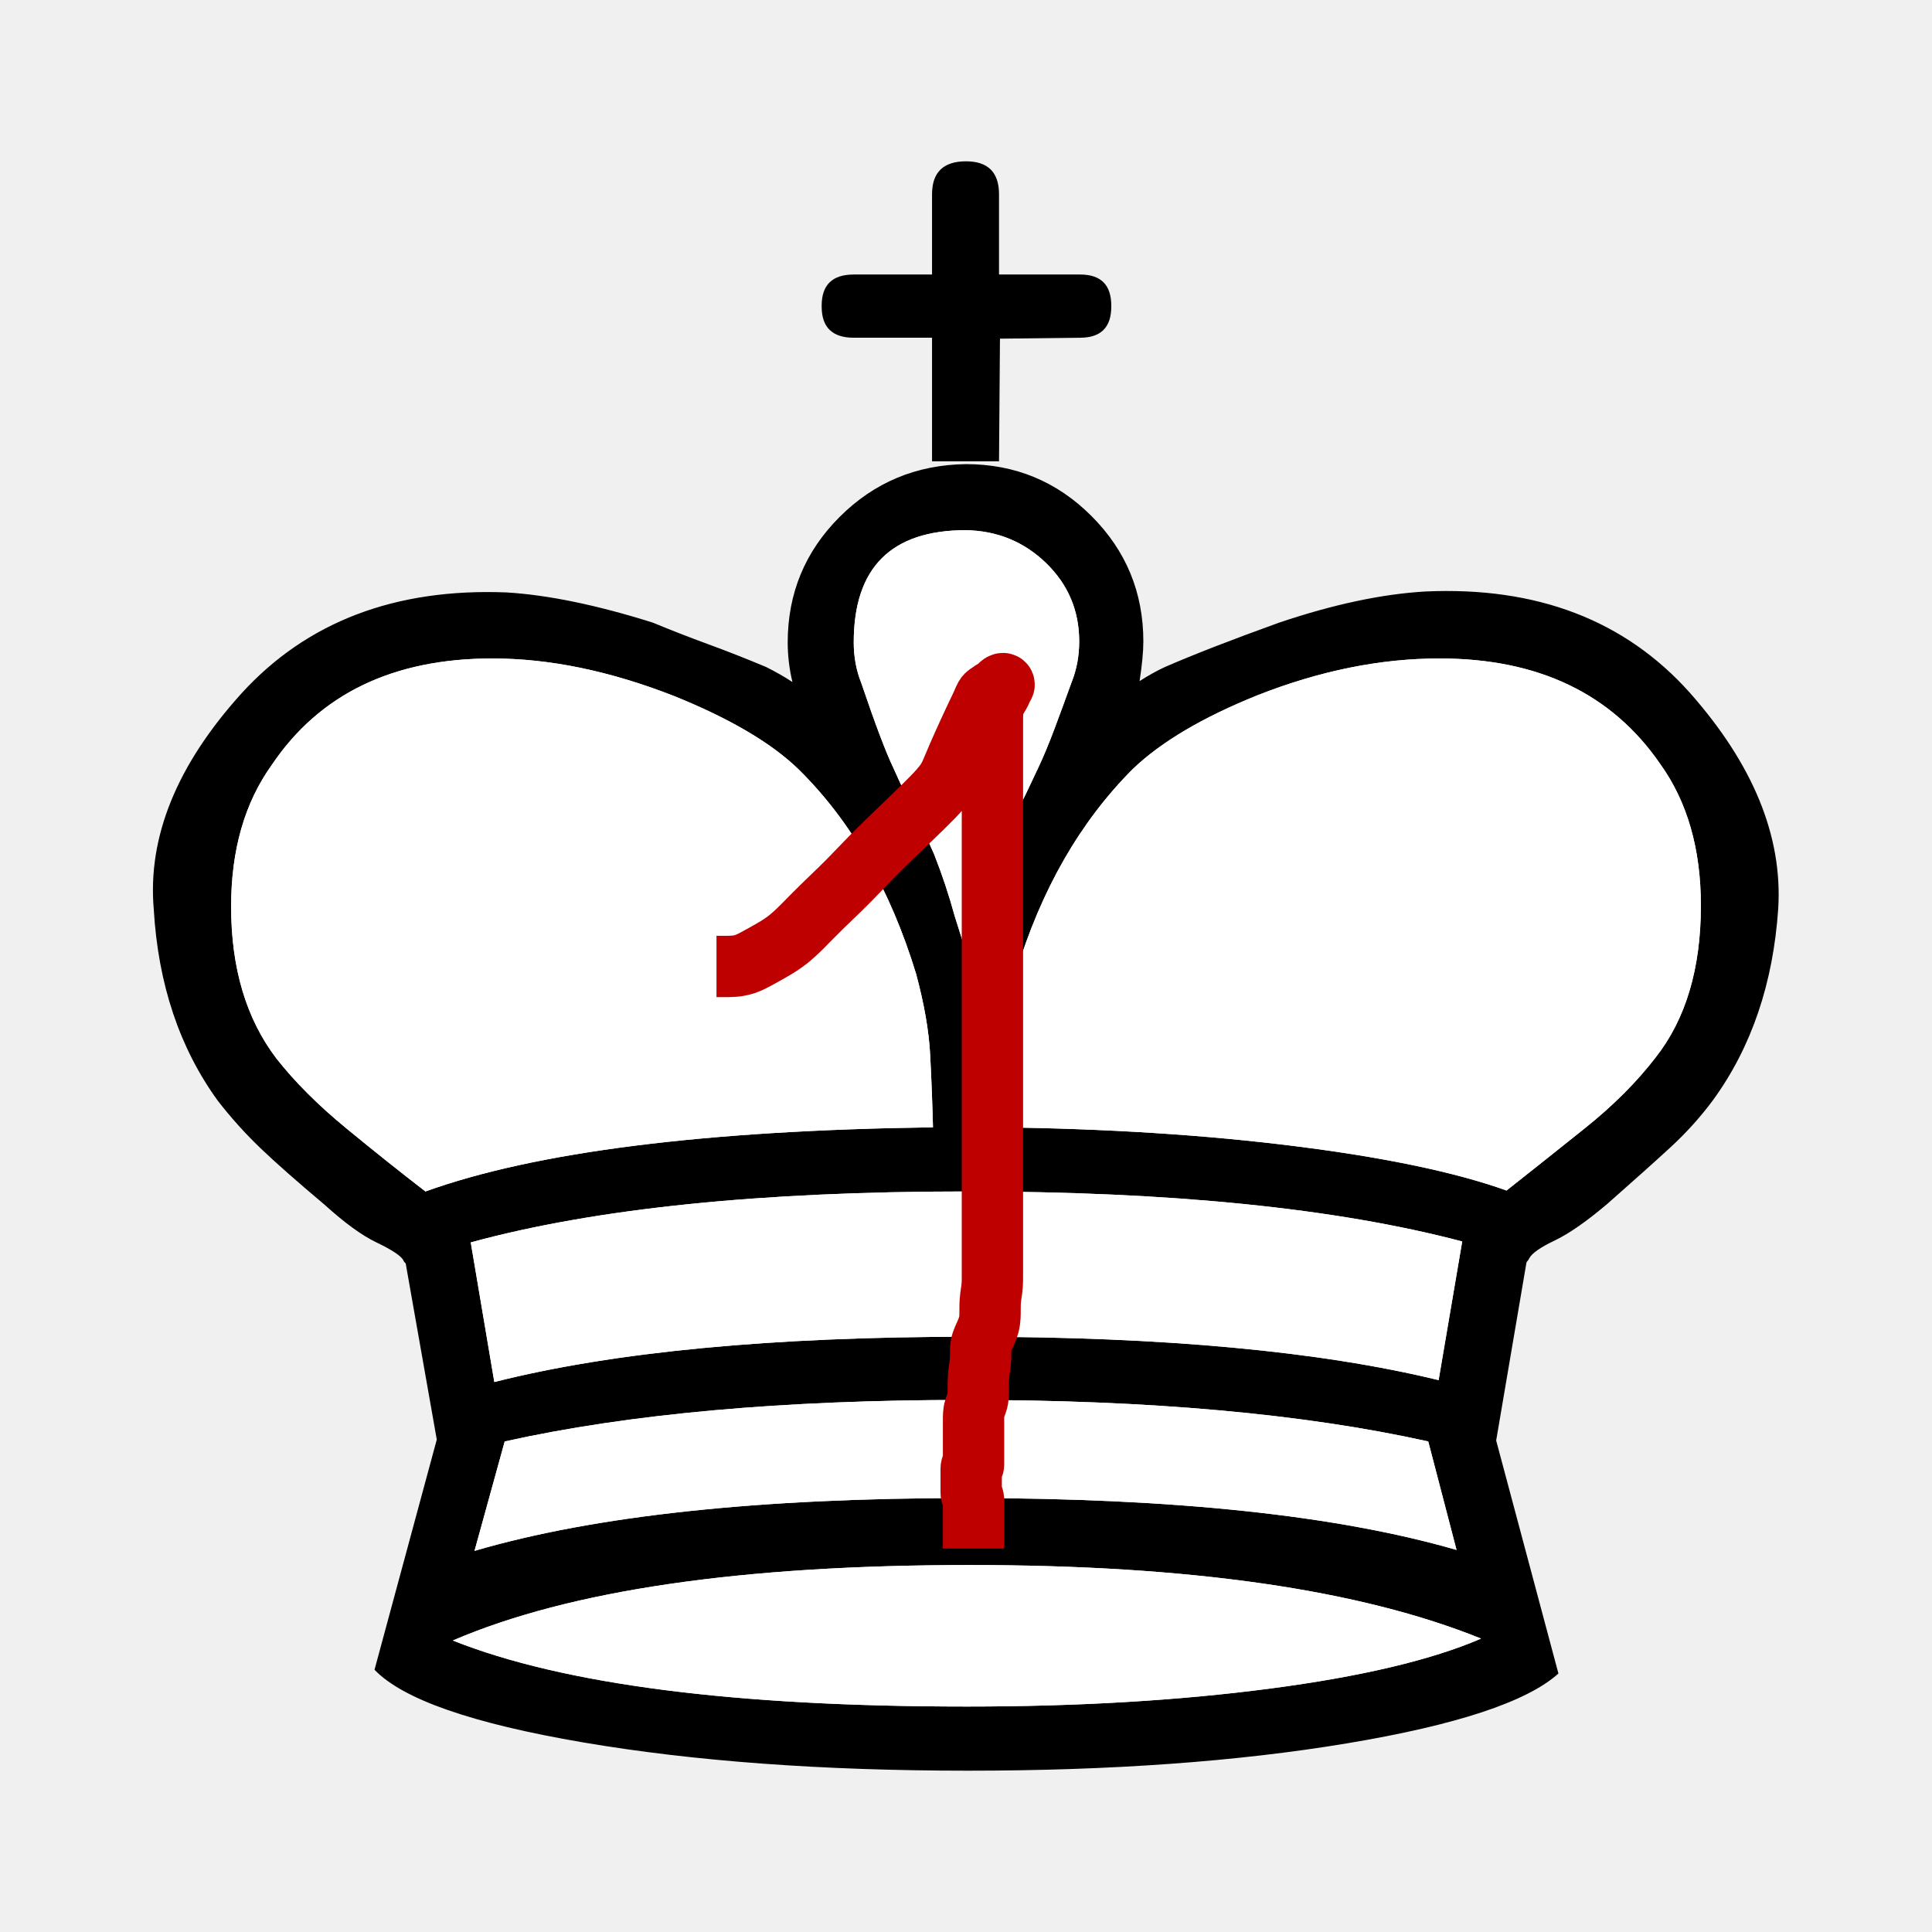
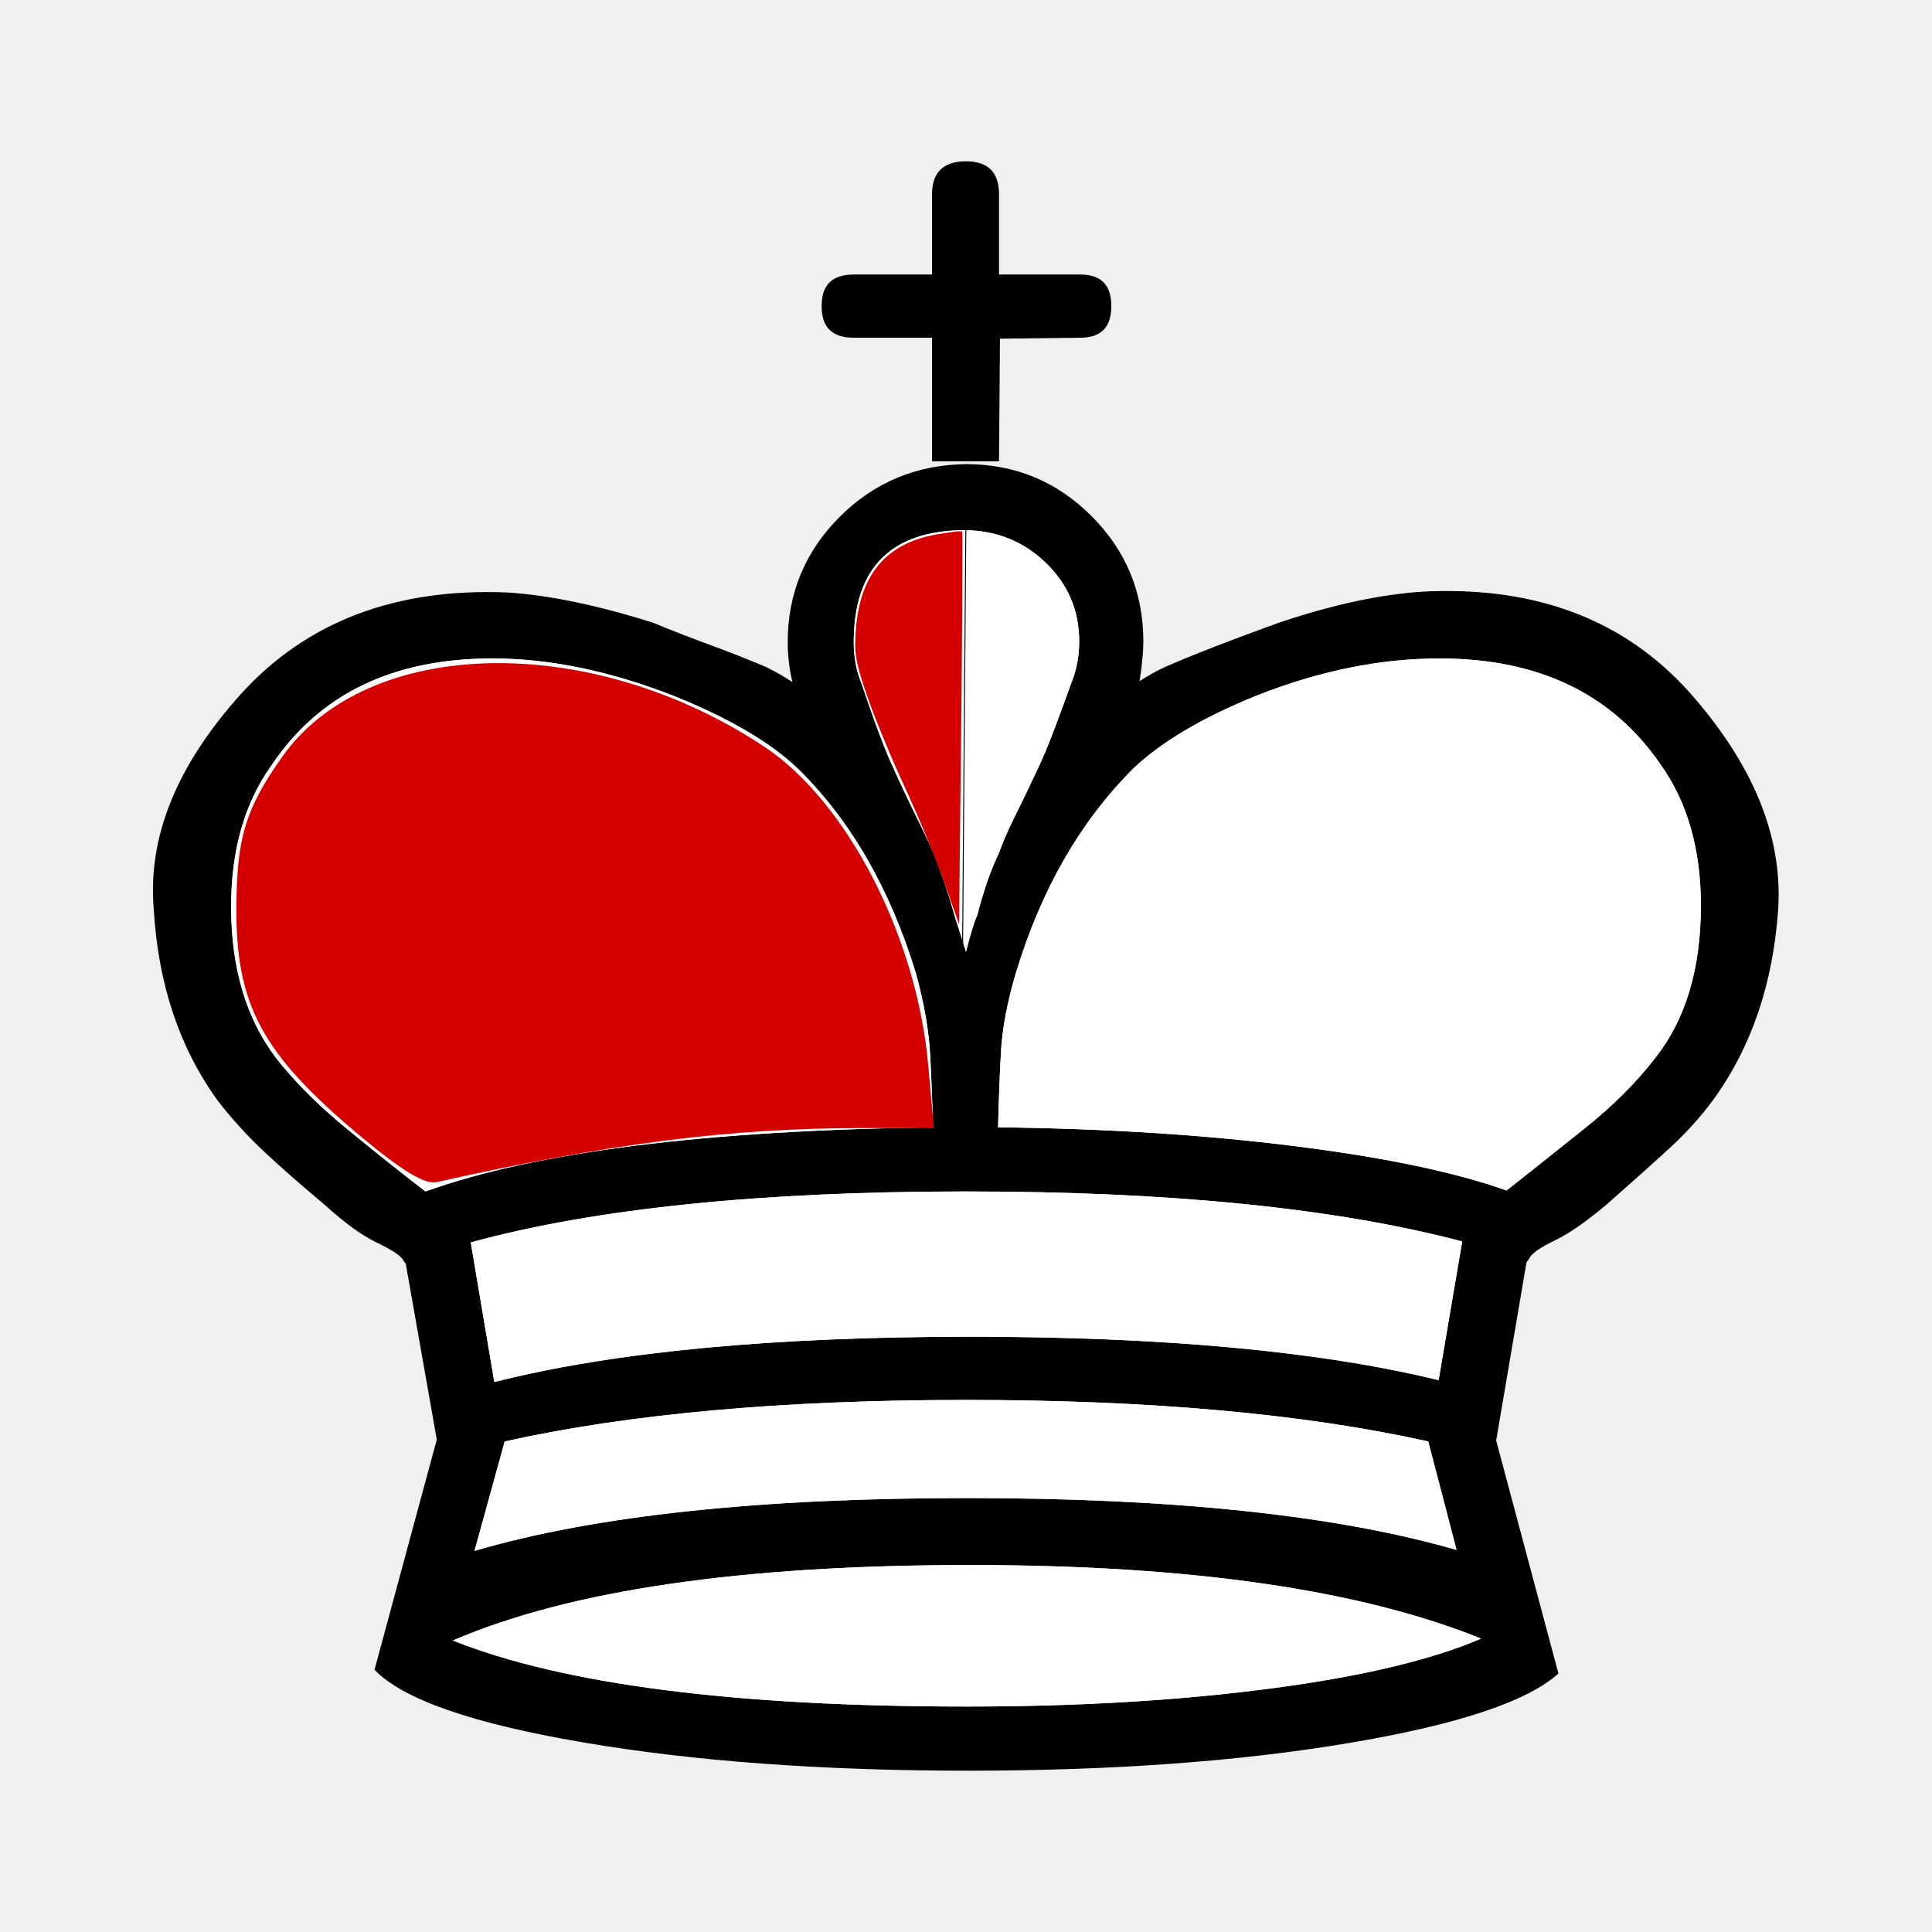
- <svg xmlns="http://www.w3.org/2000/svg" width="2048" height="2048">
-   <g class="layer">
-     <path id="svg_1" fill="#000" transform="translate(0,2048) scale(1,-1) " fill-rule="nonzero" d="m524,583q190,48 504,48q308,0 497,-46l25,147q-201,53 -526,53q-327,0 -525,-54l25,-148zm-61,-61l-33,187q-1,0 -3,4q-5,7 -28,18t-55,40q-44,37 -68,60t-45,50q-61,84 -68,203q-10,115 93,229q104,114 281,107q66,-4 155,-32q29,-12 59,-23t61,-24q16,-8 28,-16q-5,21 -5,42q0,78 55,133t134,56q78,0 133,-55t55,-133q0,-16 -4,-42q14,9 27,15q46,20 121,47q86,29 155,33q177,8 280,-107q101,-114 94,-229q-8,-119 -69,-203q-20,-27 -45,-50t-67,-60q-33,-28 -56,-39t-27,-19q-1,-2 -2,-3t-1,-2l-32,-188l66,-247q-50,-45 -224,-74t-402,-29q-232,0 -408,30t-221,77l66,244zm1081,-117l-30,115q-198,44 -490,44q-291,0 -489,-44l-32,-116q191,56 522,56q329,0 519,-55zm26,-94q-193,78 -542,78q-362,0 -548,-80q176,-70 545,-70q176,0 321,19t224,53zm-581,542q-1,39 -3,77t-15,86q-41,134 -124,216q-43,42 -132,78q-102,40 -193,40q-158,0 -234,-113q-43,-60 -43,-150q0,-98 48,-161q29,-37 74,-74t84,-67q175,63 538,68zm35,186q7,28 12,39q10,39 23,66q6,17 17,39t25,52q8,17 17,41t18,49q8,20 8,43q0,49 -35,83t-85,35q-119,0 -119,-119q0,-23 8,-43q22,-65 34,-90q13,-29 24,-51t19,-40q13,-33 22,-66q2,-6 12,-38zm34,-186q172,-2 315,-20t224,-47q38,30 83,66t75,75q48,61 48,161q0,90 -43,150q-77,112 -234,112q-94,0 -193,-39q-87,-35 -132,-78q-84,-84 -124,-216q-14,-47 -16,-85t-3,-79zm1,706l-71,0l0,131l-83,0q-34,0 -34,33l0,1q0,33 34,33l83,0l0,85q0,35 36,35q35,0 35,-35l0,-85l86,0q33,0 33,-33l0,-1q0,-33 -33,-33l-85,-1l-1,-130z" />
-     <g id="svg_2" fill="#fff" fill-rule="nonzero">
-       <path id="svg_3" d="m524,1465q190,-48 504,-48q308,0 497,46l25,-147q-201,-53 -526,-53q-327,0 -525,54l25,148z" />
-       <path id="svg_4" d="m1544,1643l-30,-115q-198,-44 -490,-44q-291,0 -489,44l-32,116q191,-56 522,-56q329,0 519,55z" />
-       <path id="svg_5" d="m1570,1737q-193,-78 -542,-78q-362,0 -548,80q176,70 545,70q176,0 321,-19t224,-53z" />
-       <path id="svg_6" d="m989,1195q-1,-39 -3,-77t-15,-86q-41,-134 -124,-216q-43,-42 -132,-78q-102,-40 -193,-40q-158,0 -234,113q-43,60 -43,150q0,98 48,161q29,37 74,74t84,67q175,-63 538,-68z" />
-       <path id="svg_7" d="m1024,1009q7,-28 12,-39q10,-39 23,-66q6,-17 17,-39t25,-52q8,-17 17,-41t18,-49q8,-20 8,-43q0,-49 -35,-83t-85,-35q-119,0 -119,119q0,23 8,43q22,65 34,90q13,29 24,51t19,40q13,33 22,66q2,6 12,38z" />
-       <path id="svg_8" d="m1058,1195q172,2 315,20t224,47q38,-30 83,-66t75,-75q48,-61 48,-161q0,-90 -43,-150q-77,-112 -234,-112q-94,0 -193,39q-87,35 -132,78q-84,84 -124,216q-14,47 -16,85t-3,79z" />
-     </g>
-     <path d="m759.5,1024.5c3.305,0 4.177,0 5.208,0c0.588,0 1.232,0 1.935,0c1.607,0 2.518,0.002 3.497,-0.003c1.039,-0.005 2.13,-0.018 3.266,-0.049c1.174,-0.032 2.378,-0.076 3.604,-0.161c2.492,-0.173 3.743,-0.325 4.997,-0.51c1.268,-0.187 2.551,-0.426 3.847,-0.735c1.331,-0.317 2.693,-0.698 4.073,-1.185c2.933,-1.036 4.44,-1.752 6.013,-2.503c1.649,-0.787 3.351,-1.668 5.122,-2.614c1.856,-0.991 3.783,-2.057 5.798,-3.176c4.309,-2.393 6.61,-3.664 8.993,-5.01c2.474,-1.397 5.022,-2.869 7.605,-4.47c2.664,-1.651 5.378,-3.405 8.055,-5.37c5.576,-4.094 8.265,-6.506 10.993,-8.993c2.794,-2.547 5.559,-5.248 8.347,-8.033c2.838,-2.835 5.675,-5.761 8.573,-8.707c5.894,-5.993 8.923,-8.988 11.997,-11.983c3.094,-3.015 6.23,-6.023 9.379,-9.049c3.161,-3.038 6.34,-6.078 9.491,-9.161c6.315,-6.178 9.413,-9.335 12.517,-12.517c3.133,-3.212 6.286,-6.494 9.502,-9.833c3.29,-3.415 6.664,-6.926 10.177,-10.508c7.399,-7.541 11.375,-11.454 15.48,-15.477c4.193,-4.109 8.47,-8.247 12.78,-12.401c4.304,-4.149 8.581,-8.248 12.78,-12.289c8.059,-7.757 11.849,-11.429 15.443,-14.963c3.423,-3.366 6.648,-6.583 9.641,-9.675c2.816,-2.909 5.426,-5.657 7.729,-8.325c4.078,-4.726 5.669,-6.952 7.047,-9.067c1.305,-2.004 2.431,-4.05 3.454,-6.15c1.055,-2.166 2.049,-4.515 3.116,-7.05c2.468,-5.862 3.906,-9.284 5.517,-12.98c1.709,-3.923 3.514,-7.996 5.378,-12.157c1.877,-4.192 3.752,-8.342 5.603,-12.383c3.445,-7.52 5.019,-10.868 6.467,-13.937c1.324,-2.807 2.546,-5.364 3.66,-7.691c1.013,-2.116 1.939,-4.032 2.76,-5.779c1.419,-3.018 1.999,-4.336 2.52,-5.533c0.472,-1.085 0.887,-2.073 1.282,-2.959c0.359,-0.804 0.687,-1.537 1.058,-2.171c0.666,-1.139 1.086,-1.6 1.507,-2.017c0.408,-0.405 0.847,-0.755 1.29,-1.073c0.431,-0.309 0.869,-0.58 1.29,-0.847c0.795,-0.504 1.159,-0.753 1.497,-1.003c0.323,-0.239 0.623,-0.478 0.911,-0.701c0.275,-0.213 0.534,-0.419 0.799,-0.589c0.492,-0.315 0.751,-0.417 1.003,-0.503c0.248,-0.085 0.5,-0.147 0.75,-0.21c0.25,-0.063 0.504,-0.121 0.75,-0.21c0.509,-0.184 0.755,-0.337 1,-0.503c0.255,-0.173 0.503,-0.373 0.75,-0.589c0.253,-0.221 0.502,-0.458 0.75,-0.701c0.503,-0.493 0.75,-0.747 1,-0.997c0.25,-0.25 0.5,-0.5 0.75,-0.75c0.25,-0.25 0.5,-0.5 0.75,-0.75c0.5,-0.5 0.749,-0.751 1,-0.997c0.249,-0.243 0.497,-0.48 0.75,-0.701c0.247,-0.216 0.492,-0.42 0.75,-0.589c0.487,-0.318 0.746,-0.42 0.997,-0.497c0.239,-0.073 0.476,-0.113 0.701,-0.112c0.212,0 0.419,0.027 0.589,0.112c0.32,0.16 0.422,0.33 0.497,0.493c0.076,0.166 0.112,0.353 0.112,0.54c0,0.187 -0.029,0.377 -0.112,0.54c-0.162,0.316 -0.333,0.414 -0.493,0.503c-0.168,0.093 -0.356,0.165 -0.54,0.259c-0.189,0.096 -0.387,0.203 -0.54,0.371c-0.339,0.373 -0.417,0.682 -0.503,1.007c-0.097,0.364 -0.168,0.777 -0.259,1.226c-0.099,0.488 -0.204,1.015 -0.371,1.564c-0.369,1.21 -0.674,1.839 -1.003,2.497c-0.348,0.693 -0.75,1.402 -1.177,2.138c-0.445,0.765 -0.922,1.548 -1.402,2.362c-1.001,1.696 -1.503,2.583 -1.987,3.503c-0.494,0.94 -0.97,1.916 -1.402,2.936c-0.442,1.043 -0.855,2.13 -1.177,3.274c-0.671,2.383 -0.842,3.676 -1,5.01c-0.165,1.388 -0.26,2.846 -0.323,4.372c-0.065,1.6 -0.088,3.282 -0.098,5.048c-0.02,3.807 -0.007,5.854 -0.007,7.987c0,2.203 0,4.46 0,6.758c0,2.323 0,4.655 0,6.982c0,4.58 0,6.806 0,8.987c0,2.141 0,4.247 0,6.323c0,2.051 0,4.082 0,6.097c0,4.007 0,6.011 0,8.043c0,2.087 0,4.257 0,6.536c0,2.417 0,4.999 0,7.774c0,6.237 0,9.745 0,13.503c0,3.983 0,8.167 0,12.525c0,4.508 0,9.142 0,13.875c0,9.667 0,14.556 0,19.483c0,4.977 0,10.017 0,15.131c0,5.202 0,10.504 0,15.919c0,11.217 0,17.037 0,22.977c0,6.03 0,12.12 0,18.24c0,6.12 0,12.21 0,18.24c0,11.76 0,17.437 0,22.977c0,5.415 0,10.717 0,15.919c0,5.115 0,10.154 0,15.131c0,9.817 0,14.68 0,19.52c0,4.82 0,9.623 0,14.411c0,4.775 0,9.541 0,14.299c0,9.503 0,14.254 0,19.007c0,4.758 0,9.523 0,14.299c0,4.788 0,9.591 0,14.411c0,9.703 0,14.591 0,19.503c0,4.938 0,9.9 0,14.887c0,5.012 0,10.05 0,15.113c0,10.2 0,15.337 0,20.493c0,5.172 0,10.353 0,15.54c0,5.187 0,10.368 0,15.54c0,10.293 0,15.407 0,20.503c0,5.086 0,10.17 0,15.259c0,5.101 0,10.223 0,15.371c0,10.41 0,15.676 0,20.94c0,5.209 0,10.31 0,15.251c0,4.729 0,9.193 0,13.339c0,7.13 0,10.026 0,12.5c0,2.104 0,3.89 0,5.411c0,1.309 0,2.458 0,3.499c0,1.97 0.002,2.994 -0.003,4.063c-0.005,1.109 -0.017,2.253 -0.049,3.427c-0.032,1.199 -0.076,2.419 -0.161,3.652c-0.173,2.496 -0.333,3.744 -0.497,4.993c-0.164,1.251 -0.353,2.5 -0.54,3.75c-0.187,1.25 -0.381,2.498 -0.54,3.75c-0.318,2.497 -0.416,3.749 -0.497,5c-0.08,1.249 -0.13,2.5 -0.161,3.75c-0.032,1.25 -0.044,2.5 -0.049,3.75c-0.01,2.5 0.001,3.75 -0.01,5c-0.011,1.25 -0.034,2.501 -0.098,3.75c-0.063,1.251 -0.151,2.504 -0.323,3.75c-0.345,2.509 -0.662,3.755 -1,4.997c-0.34,1.247 -0.74,2.481 -1.177,3.701c-0.436,1.217 -0.907,2.414 -1.402,3.589c-0.972,2.306 -1.493,3.409 -1.987,4.5c-0.484,1.07 -0.962,2.12 -1.402,3.161c-0.432,1.022 -0.846,2.031 -1.177,3.049c-0.648,1.987 -0.839,3 -1,4.003c-0.16,0.997 -0.259,1.999 -0.323,3c-0.063,0.999 -0.088,2 -0.098,3c-0.019,2 -0.005,3 -0.01,4.003c-0.005,1.008 -0.017,2.023 -0.049,3.049c-0.032,1.038 -0.077,2.092 -0.161,3.161c-0.174,2.206 -0.335,3.342 -0.497,4.507c-0.166,1.196 -0.356,2.423 -0.54,3.686c-0.189,1.3 -0.384,2.639 -0.54,4.024c-0.326,2.9 -0.417,4.426 -0.497,5.987c-0.081,1.585 -0.13,3.183 -0.161,4.781c-0.031,1.585 -0.044,3.146 -0.049,4.669c-0.009,2.883 0.001,4.222 -0.01,5.493c-0.011,1.211 -0.033,2.371 -0.098,3.484c-0.062,1.077 -0.15,2.127 -0.323,3.146c-0.343,2.022 -0.666,3.014 -0.993,4.01c-0.33,1.005 -0.707,2 -1.08,3c-0.373,1 -0.76,1.992 -1.08,3c-0.632,1.986 -0.832,2.997 -0.993,4c-0.16,0.997 -0.259,1.999 -0.323,3c-0.063,0.999 -0.088,2 -0.098,3c-0.019,2 -0.007,3 -0.007,4c0,1 0,2 0,3c0,1 0,2 0,3c0,2 0,2.999 0,3.993c0,0.984 0,1.953 0,2.902c0,0.924 0,1.818 0,2.677c0,1.593 0,2.319 0,3c0,0.641 0,1.247 0,1.823c0,0.551 0,1.082 0,1.598c0,1.007 0,1.507 0,2.007c0,0.5 0,1 0,1.5c0,0.5 0,1 0,1.5c0,1 0,1.5 0,1.997c0,0.492 0,0.977 0,1.451c0,0.462 0,0.909 0,1.339c0,0.797 0,1.16 0,1.5c0,0.32 0,0.623 0,0.911c0,0.275 0,0.541 0,0.799c0,0.503 0,0.753 0,1.003c0,0.25 0,0.5 0,0.75c0,0.25 0,0.5 0,0.75c0,0.5 0,0.75 0,1.003c0,0.258 0,0.523 0,0.799c0,0.288 0,0.591 0,0.911c0,0.703 0,1.09 0,1.497c0,0.422 0,0.853 0,1.29c0,0.437 0,0.868 0,1.29c0,0.793 0.002,1.156 -0.003,1.493c-0.005,0.312 -0.015,0.601 -0.049,0.862c-0.031,0.239 -0.069,0.46 -0.161,0.638c-0.167,0.322 -0.335,0.422 -0.497,0.507c-0.167,0.088 -0.353,0.147 -0.54,0.21c-0.187,0.063 -0.376,0.116 -0.54,0.21c-0.311,0.179 -0.419,0.338 -0.497,0.507c-0.084,0.182 -0.131,0.399 -0.161,0.638c-0.034,0.262 -0.044,0.55 -0.049,0.862c-0.011,0.7 -0.003,1.087 -0.003,1.497c0,0.43 0,0.877 0,1.339c0,0.475 0,0.959 0,1.451c0,0.997 0,1.497 0,2.003c0,0.516 0,1.047 0,1.598c0,0.576 0,1.182 0,1.823c0,1.407 0,2.18 0,2.993c0,0.843 0,1.707 0,2.58c0,0.873 0,1.737 0,2.58c0,1.587 0,2.312 0,2.99c0,0.633 0,1.223 0,1.774c0,0.513 0,0.991 0,1.436c0,0.803 -0.002,1.166 0.003,1.507c0.005,0.32 0.016,0.624 0.049,0.911c0.031,0.276 0.076,0.545 0.161,0.799c0.173,0.515 0.336,0.756 0.497,1.007c0.167,0.261 0.356,0.521 0.54,0.799c0.19,0.286 0.384,0.583 0.54,0.911c0.327,0.688 0.417,1.088 0.497,1.497c0.082,0.42 0.13,0.853 0.161,1.29c0.032,0.436 0.044,0.868 0.049,1.29c0.009,0.793 0.003,1.156 0.003,1.497c0,0.32 0,0.623 0,0.911c0,0.275 0,0.541 0,0.799c0,0.503 0,0.753 0,1.003c0,0.25 0,0.5 0,0.75c0,0.25 0,0.5 0,0.75c0,0.5 0,0.75 0,1c0,0.25 0,0.5 0,0.75c0,0.25 0,0.5 0,0.75c0,0.5 0,0.75 0,1c0,0.25 0,0.5 0,0.75c0,0.25 0,0.5 0,0.75c0,0.5 0,0.75 0,1c0,0.25 0,0.5 0,0.75c0,0.25 0,0.5 0,0.75c0,0.5 0,0.75 0,1c0,0.25 0,0.5 0,0.75c0,0.25 0,0.5 0,0.75c0,0.5 0,0.75 0,1c0,0.25 0,0.5 0,0.75c0,0.25 0,0.5 0,0.75c0,0.5 0,0.75 0,1c0,0.25 0,0.5 0,0.75c0,0.25 0,0.5 0,0.75c0,0.5 0,0.75 0,1c0,0.25 0,0.5 0,0.75c0,0.25 0,0.5 0,0.75c0,0.5 0,0.75 0,1c0,0.25 0,0.5 0,0.75c0,0.25 0,0.5 0,0.75c0,0.5 0,0.75 0,1c0,0.25 0,0.5 0,0.75c0,0.25 0,0.5 0,0.75c0,0.5 0,0.75 0,1c0,0.25 0,0.5 0,0.75c0,0.25 0,0.5 0,0.75c0,0.5 0,0.75 0,1c0,0.25 0,0.5 0,0.75c0,0.25 0,0.5 0,0.75c0,0.5 0,0.75 0,1c0,0.25 0,0.5 0,0.75c0,0.25 0,0.5 0,0.75c0,0.5 0,0.75 0,1c0,0.25 0,0.5 0,0.75c0,0.25 0,0.5 0,0.75c0,0.5 0,0.75 0,1c0,0.25 0,0.5 0,0.75c0,0.25 0,0.5 0,0.75c0,0.5 0,0.75 0,1c0,0.25 0,0.5 0,0.75c0,0.25 0,0.5 0,0.75c0,0.5 0,0.75 0,1c0,0.25 0,0.5 0,0.75c0,0.25 0,0.5 0,0.75c0,0.5 0,0.75 0,1c0,0.25 0,0.5 0,0.75c0,0.25 0,0.5 0,0.75c0,0.5 0,0.75 0,1c0,0.25 0,0.5 0,0.75l0,0.25l0,0.25l0,0.25" id="svg_10" stroke-linecap="null" stroke-linejoin="null" stroke-dasharray="null" stroke-width="65" stroke="#bf0000" fill="none" />
+ <svg xmlns="http://www.w3.org/2000/svg" height="100%" width="100%" version="1.1" viewBox="0 0 2048 2048" id="svg18">
+   <defs id="defs22" />
+   <path style="color:black;" d="m524 583q190 48 504 48 308 0 497-46l25 147q-201 53-526 53-327 0-525-54l25-148zm-61-61l-33 187q-1 0-3 4-5 7-28 18t-55 40q-44 37-68 60t-45 50q-61 84-68 203-10 115 93 229 104 114 281 107 66-4 155-32 29-12 59-23t61-24q16-8 28-16-5 21-5 42 0 78 55 133t134 56q78 0 133-55t55-133q0-16-4-42 14 9 27 15 46 20 121 47 86 29 155 33 177 8 280-107 101-114 94-229-8-119-69-203-20-27-45-50t-67-60q-33-28-56-39t-27-19q-1-2-2-3t-1-2l-32-188 66-247q-50-45-224-74t-402-29q-232 0-408 30t-221 77l66 244zm1081-117l-30 115q-198 44-490 44-291 0-489-44l-32-116q191 56 522 56 329 0 519-55zm26-94q-193 78-542 78-362 0-548-80 176-70 545-70 176 0 321 19t224 53zm-581 542q-1 39-3 77t-15 86q-41 134-124 216-43 42-132 78-102 40-193 40-158 0-234-113-43-60-43-150 0-98 48-161 29-37 74-74t84-67q175 63 538 68zm35 186q7 28 12 39 10 39 23 66 6 17 17 39t25 52q8 17 17 41t18 49q8 20 8 43 0 49-35 83t-85 35q-119 0-119-119 0-23 8-43 22-65 34-90 13-29 24-51t19-40q13-33 22-66 2-6 12-38zm34-186q172-2 315-20t224-47q38 30 83 66t75 75q48 61 48 161 0 90-43 150-77 112-234 112-94 0-193-39-87-35-132-78-84-84-124-216-14-47-16-85t-3-79zm1 706h-71v131h-83q-34 0-34 33v1q0 33 34 33h83v85q0 35 36 35 35 0 35-35v-85h86q33 0 33-33v-1q0-33-33-33l-85-1-1-130z" fill-rule="nonzero" transform="translate(0,2048) scale(1,-1)" display="block" fill="#000" id="path2" />
+   <g fill-rule="nonzero" fill="#fff" id="g16">
+     <path style="color:black;" d="m524 1465q190-48 504-48 308 0 497 46l25-147q-201-53-526-53-327 0-525 54l25 148z" display="block" id="path4" />
+     <path style="color:black;" d="m1544 1643-30-115q-198-44-490-44-291 0-489 44l-32 116q191-56 522-56 329 0 519 55z" display="block" id="path6" />
+     <path style="color:black;" d="m1570 1737q-193-78-542-78-362 0-548 80 176 70 545 70 176 0 321-19t224-53z" display="block" id="path8" />
+     <path style="color:black;" d="m989 1195q-1-39-3-77t-15-86q-41-134-124-216-43-42-132-78-102-40-193-40-158 0-234 113-43 60-43 150 0 98 48 161 29 37 74 74t84 67q175-63 538-68z" display="block" id="path10" />
+     <path style="color:black;" d="m1024 1009q7-28 12-39 10-39 23-66 6-17 17-39t25-52q8-17 17-41t18-49q8-20 8-43 0-49-35-83t-85-35q-119 0-119 119 0 23 8 43 22 65 34 90 13 29 24 51t19 40q13 33 22 66 2 6 12 38z" display="block" id="path12" />
+     <path style="color:black;" d="m1058 1195q172 2 315 20t224 47q38-30 83-66t75-75q48-61 48-161 0-90-43-150-77-112-234-112-94 0-193 39-87 35-132 78-84 84-124 216-14 47-16 85t-3 79z" display="block" id="path14" />
  </g>
+   <path style="fill:#d40000;stroke-width:8.678" d="m 383.036,1205.169 c -105.998,-88.475 -133.593,-139.916 -132.45,-246.911 0.761,-71.311 10.263,-101.858 48.494,-155.908 90.638,-128.142 326.681,-133.113 511.165,-10.766 87.722,58.176 161.457,201.261 173.656,336.985 l 6.045,67.254 h -77.791 c -137.596,0 -267.764,16.597 -449.619,57.328 -11.931,2.672 -36.781,-12.326 -79.5,-47.983 z" id="path26" />
+   <path style="fill:none;stroke:#000000;stroke-width:1px;stroke-linecap:butt;stroke-linejoin:miter;stroke-opacity:1" d="m 1024,538.034 -4.339,559.729" id="path28" />
+   <path style="fill:#d40000;stroke-width:4.339" d="m 1000.972,935.251 c -8.608,-24.452 -27.444,-69.841 -41.857,-100.865 -14.413,-31.024 -32.51,-74.925 -40.215,-97.558 -12.304,-36.141 -13.702,-44.819 -11.483,-71.283 4.783,-57.053 32.129,-89.14 84.225,-98.828 14.893,-2.77 27.619,-4.206 28.28,-3.192 0.66,1.014 0.189,95.07 -1.049,209.014 l -2.25,207.17 z" id="path30" />
</svg>
